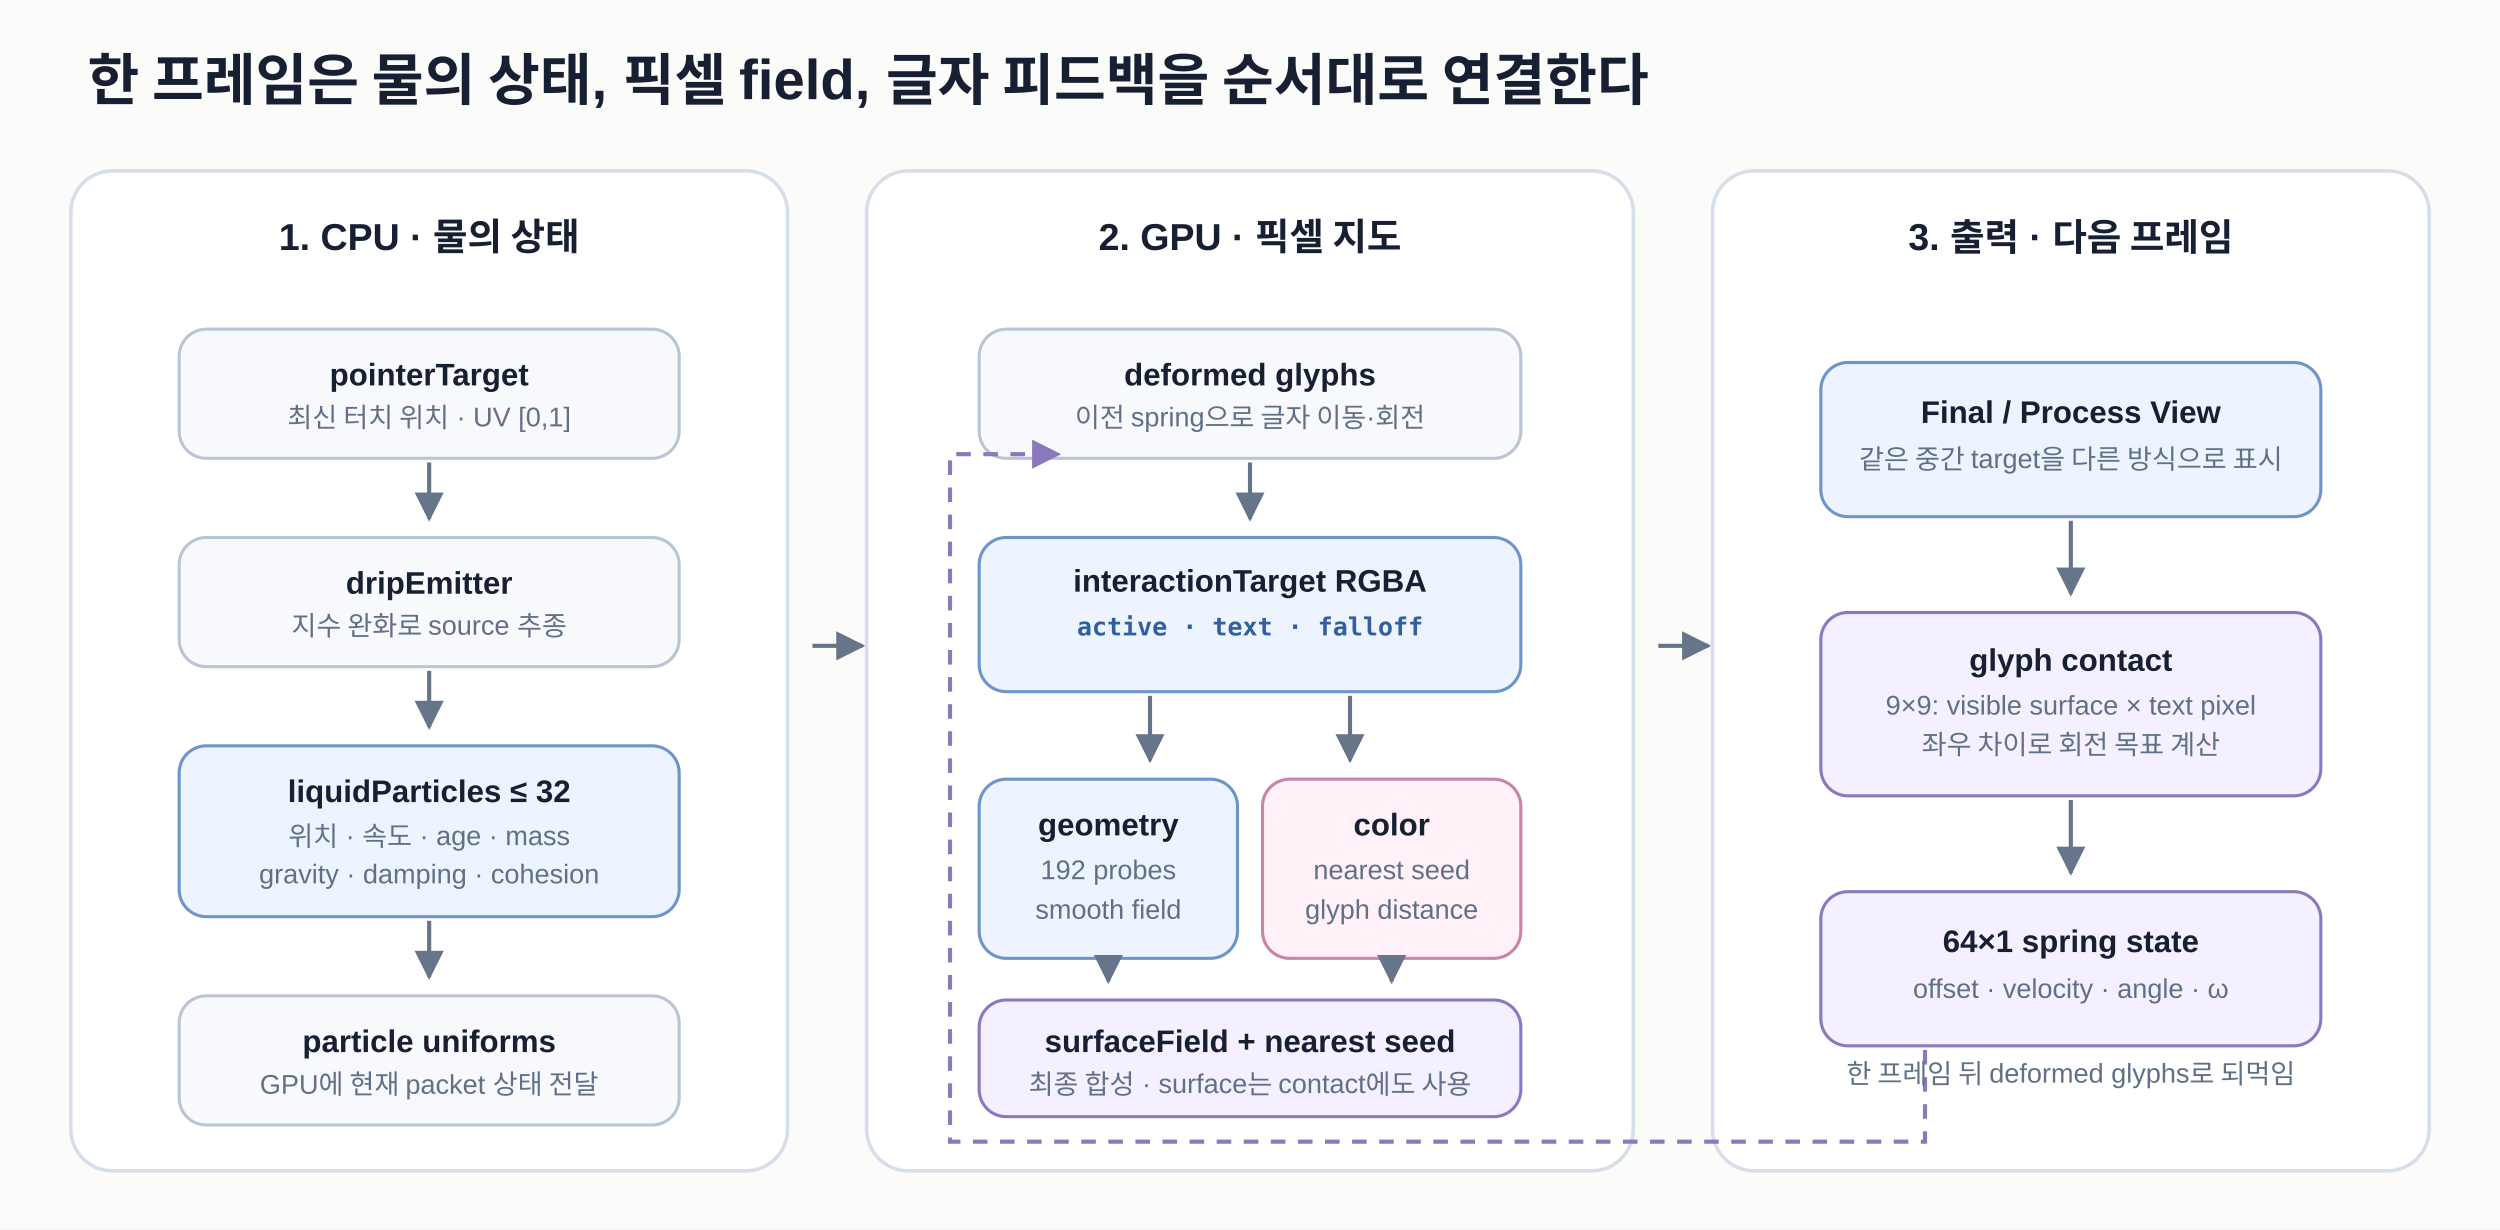
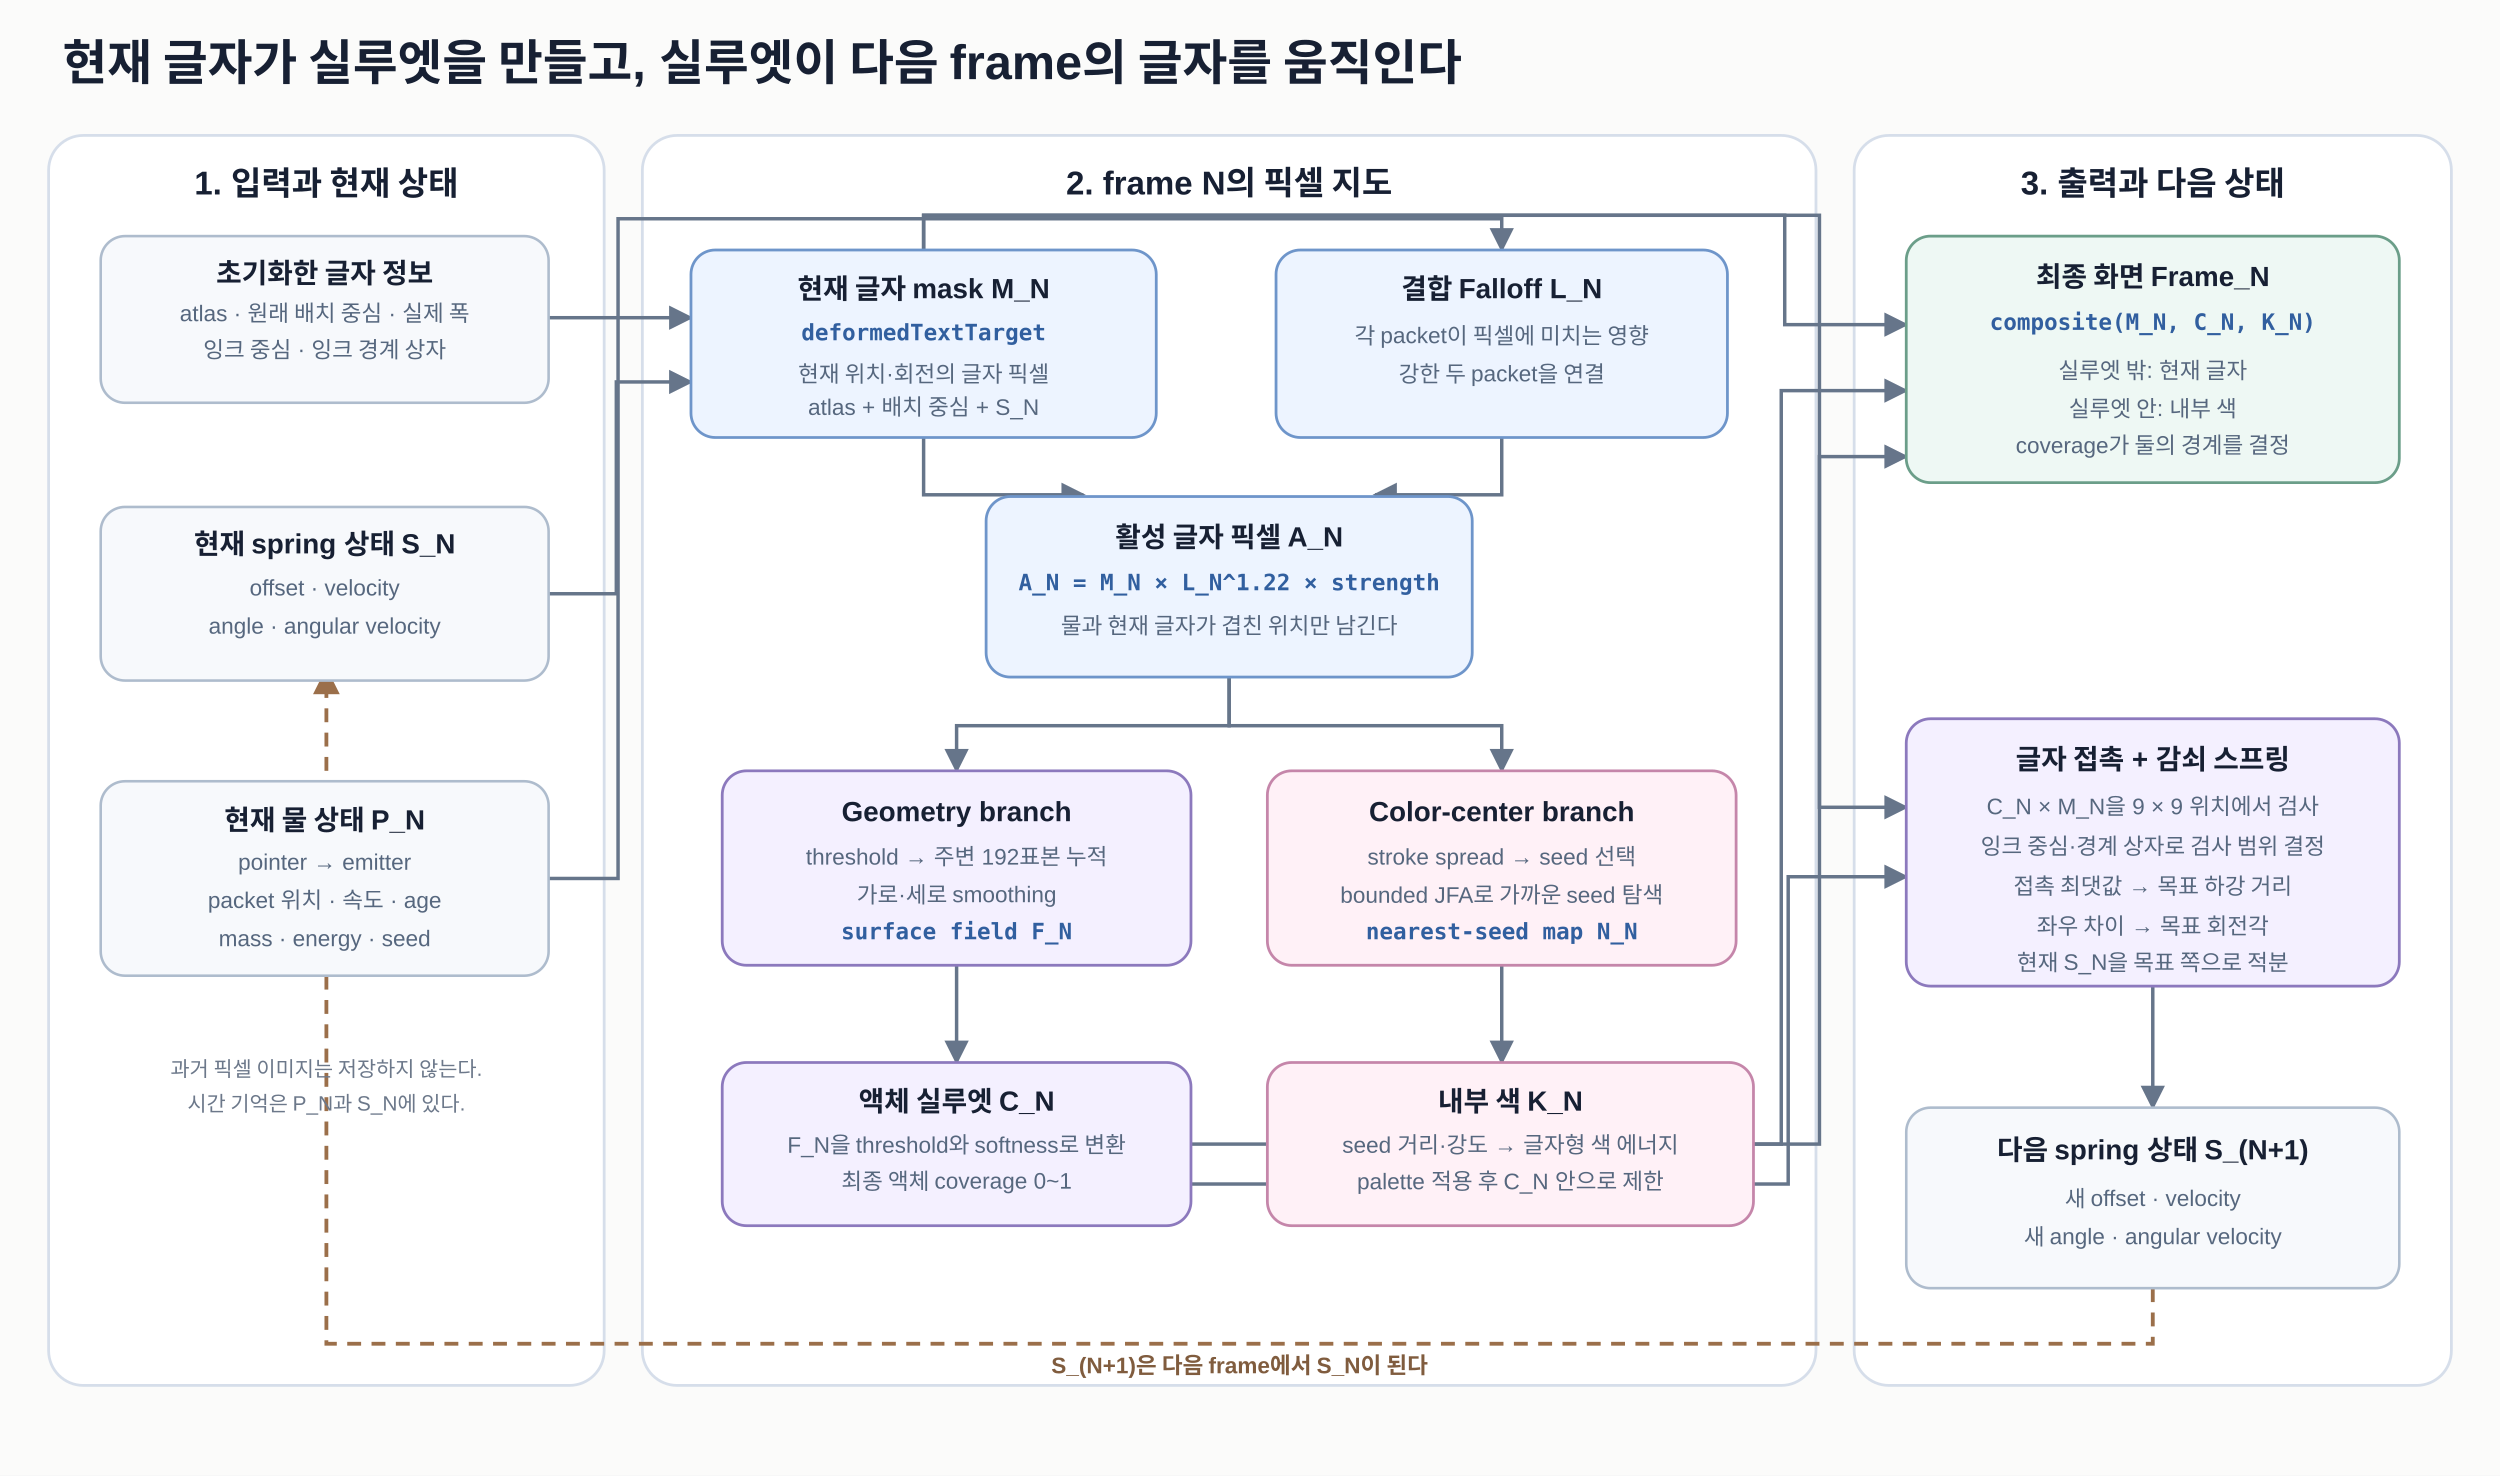
- <svg xmlns="http://www.w3.org/2000/svg" width="1200" height="590" viewBox="0 0 1200 590" role="img" aria-labelledby="title desc">
+ <svg xmlns="http://www.w3.org/2000/svg" width="1440" height="850" viewBox="0 0 1440 850" role="img" aria-labelledby="title desc">
  <defs>
    <style>
-       .title { font: 700 27px Arial, 'Apple SD Gothic Neo', sans-serif; fill: #172033; }
-       .head { font: 700 18px Arial, 'Apple SD Gothic Neo', sans-serif; fill: #172033; text-anchor: middle; }
-       .label { font: 700 15px Arial, 'Apple SD Gothic Neo', sans-serif; fill: #172033; text-anchor: middle; }
-       .small { font: 400 13px Arial, 'Apple SD Gothic Neo', sans-serif; fill: #607086; text-anchor: middle; }
-       .mono { font: 700 12px ui-monospace, SFMono-Regular, Menlo, monospace; fill: #315f9f; text-anchor: middle; }
-       .panel { fill: #fff; stroke: #d6deea; stroke-width: 1.7; }
-       .box { fill: #f7f9fc; stroke: #b8c5d5; stroke-width: 1.5; }
-       .blue { fill: #edf4ff; stroke: #6e95ca; }
-       .pink { fill: #fff1f7; stroke: #c586aa; }
-       .purple { fill: #f4f0ff; stroke: #8c79bd; }
+       .title { font: 700 28px Arial, 'Apple SD Gothic Neo', sans-serif; fill: #172033; }
+       .panel-title { font: 700 19px Arial, 'Apple SD Gothic Neo', sans-serif; fill: #172033; text-anchor: middle; }
+       .node-title { font: 700 16px Arial, 'Apple SD Gothic Neo', sans-serif; fill: #172033; text-anchor: middle; }
+       .body { font: 400 13px Arial, 'Apple SD Gothic Neo', sans-serif; fill: #56677e; text-anchor: middle; }
+       .mono { font: 700 13px ui-monospace, SFMono-Regular, Menlo, monospace; fill: #315f9f; text-anchor: middle; }
+       .note { font: 400 12px Arial, 'Apple SD Gothic Neo', sans-serif; fill: #6c788a; text-anchor: middle; }
+       .panel { fill: #ffffff; stroke: #d6deea; stroke-width: 1.6; }
+       .state { fill: #f7f9fc; stroke: #aebccd; stroke-width: 1.5; }
+       .text-node { fill: #edf4ff; stroke: #6e95ca; stroke-width: 1.6; }
+       .surface-node { fill: #f4f0ff; stroke: #8c79bd; stroke-width: 1.6; }
+       .color-node { fill: #fff1f7; stroke: #c586aa; stroke-width: 1.6; }
+       .output-node { fill: #eef8f4; stroke: #6b9e89; stroke-width: 1.6; }
      .arrow { fill: none; stroke: #66758a; stroke-width: 2; }
+       .feedback { fill: none; stroke: #9b6f4a; stroke-width: 2.2; stroke-dasharray: 8 6; }
+       .feedback-label { font: 700 13px Arial, 'Apple SD Gothic Neo', sans-serif; fill: #805c3e; text-anchor: middle; }
    </style>
    <marker id="arrow" viewBox="0 0 10 10" refX="9" refY="5" markerWidth="7" markerHeight="7" orient="auto">
      <path d="M0 0L10 5L0 10Z" fill="#66758a" />
    </marker>
-     <marker id="purpleArrow" viewBox="0 0 10 10" refX="9" refY="5" markerWidth="7" markerHeight="7" orient="auto">
-       <path d="M0 0L10 5L0 10Z" fill="#8c79bd" />
+     <marker id="feedback-arrow" viewBox="0 0 10 10" refX="9" refY="5" markerWidth="7" markerHeight="7" orient="auto">
+       <path d="M0 0L10 5L0 10Z" fill="#9b6f4a" />
    </marker>
  </defs>
-   <rect width="1200" height="590" fill="#fbfbfa" />
-   <text class="title" x="42" y="48">한 프레임은 물의 상태, 픽셀 field, 글자 피드백을 순서대로 연결한다</text>
-   <g transform="translate(34 82)">
-     <rect class="panel" width="344" height="480" rx="20" />
-     <text class="head" x="172" y="38">1. CPU · 물의 상태</text>
-     <g transform="translate(52 76)">
-       <rect class="box" width="240" height="62" rx="13" />
-       <text class="label" x="120" y="27">pointerTarget</text>
-       <text class="small" x="120" y="47">최신 터치 위치 · UV [0,1]</text>
-       <path class="arrow" d="M120 64V91" marker-end="url(#arrow)" />
-       <rect class="box" y="100" width="240" height="62" rx="13" />
-       <text class="label" x="120" y="127">dripEmitter</text>
-       <text class="small" x="120" y="147">지수 완화로 source 추종</text>
-       <path class="arrow" d="M120 164V191" marker-end="url(#arrow)" />
-       <rect class="box blue" y="200" width="240" height="82" rx="13" />
-       <text class="label" x="120" y="227">liquidParticles ≤ 32</text>
-       <text class="small" x="120" y="248">위치 · 속도 · age · mass</text>
-       <text class="small" x="120" y="266">gravity · damping · cohesion</text>
-       <path class="arrow" d="M120 284V311" marker-end="url(#arrow)" />
-       <rect class="box" y="320" width="240" height="62" rx="13" />
-       <text class="label" x="120" y="347">particle uniforms</text>
-       <text class="small" x="120" y="367">GPU에 현재 packet 상태 전달</text>
-     </g>
-   </g>
-   <path class="arrow" d="M390 310H414" marker-end="url(#arrow)" />
-   <g transform="translate(416 82)">
-     <rect class="panel" width="368" height="480" rx="20" />
-     <text class="head" x="184" y="38">2. GPU · 픽셀 지도</text>
-     <g transform="translate(54 76)">
-       <rect class="box" width="260" height="62" rx="13" />
-       <text class="label" x="130" y="27">deformed glyphs</text>
-       <text class="small" x="130" y="47">이전 spring으로 글자 이동·회전</text>
-       <path class="arrow" d="M130 64V91" marker-end="url(#arrow)" />
-       <rect class="box blue" y="100" width="260" height="74" rx="13" />
-       <text class="label" x="130" y="126">interactionTarget RGBA</text>
-       <text class="mono" x="130" y="147">active · text · falloff</text>
-       <path class="arrow" d="M82 176V207" marker-end="url(#arrow)" />
-       <path class="arrow" d="M178 176V207" marker-end="url(#arrow)" />
-       <rect class="box blue" y="216" width="124" height="86" rx="13" />
-       <text class="label" x="62" y="243">geometry</text>
-       <text class="small" x="62" y="264">192 probes</text>
-       <text class="small" x="62" y="283">smooth field</text>
-       <rect class="box pink" x="136" y="216" width="124" height="86" rx="13" />
-       <text class="label" x="198" y="243">color</text>
-       <text class="small" x="198" y="264">nearest seed</text>
-       <text class="small" x="198" y="283">glyph distance</text>
-       <path class="arrow" d="M62 304V313" marker-end="url(#arrow)" />
-       <path class="arrow" d="M198 304V313" marker-end="url(#arrow)" />
-       <rect class="box purple" y="322" width="260" height="56" rx="13" />
-       <text class="label" x="130" y="347">surfaceField + nearest seed</text>
-       <text class="small" x="130" y="367">최종 합성 · surface는 contact에도 사용</text>
-     </g>
-   </g>
-   <path class="arrow" d="M796 310H820" marker-end="url(#arrow)" />
-   <g transform="translate(822 82)">
-     <rect class="panel" width="344" height="480" rx="20" />
-     <text class="head" x="172" y="38">3. 출력 · 다음 프레임</text>
-     <g transform="translate(52 92)">
-       <rect class="box blue" width="240" height="74" rx="13" />
-       <text class="label" x="120" y="29">Final / Process View</text>
-       <text class="small" x="120" y="51">같은 중간 target을 다른 방식으로 표시</text>
-       <path class="arrow" d="M120 76V111" marker-end="url(#arrow)" />
-       <rect class="box purple" y="120" width="240" height="88" rx="13" />
-       <text class="label" x="120" y="148">glyph contact</text>
-       <text class="small" x="120" y="169">9×9: visible surface × text pixel</text>
-       <text class="small" x="120" y="188">좌우 차이로 회전 목표 계산</text>
-       <path class="arrow" d="M120 210V245" marker-end="url(#arrow)" />
-       <rect class="box purple" y="254" width="240" height="74" rx="13" />
-       <text class="label" x="120" y="283">64×1 spring state</text>
-       <text class="small" x="120" y="305">offset · velocity · angle · ω</text>
-       <path d="M50 330V374H-418V44H-366" fill="none" stroke="#8c79bd" stroke-width="2" stroke-dasharray="7 6" marker-end="url(#purpleArrow)" />
-       <text class="small" x="120" y="346">한 프레임 뒤 deformed glyphs로 되먹임</text>
-     </g>
-   </g>
+   <rect width="1440" height="850" fill="#fbfbfa" />
+   <text class="title" x="36" y="46">현재 글자가 실루엣을 만들고, 실루엣이 다음 frame의 글자를 움직인다</text>
+   <rect class="panel" x="28" y="78" width="320" height="720" rx="20" />
+   <rect class="panel" x="370" y="78" width="676" height="720" rx="20" />
+   <rect class="panel" x="1068" y="78" width="344" height="720" rx="20" />
+   <text class="panel-title" x="188" y="112">1. 입력과 현재 상태</text>
+   <text class="panel-title" x="708" y="112">2. frame N의 픽셀 지도</text>
+   <text class="panel-title" x="1240" y="112">3. 출력과 다음 상태</text>
+   <path class="arrow" d="M316 183H398" marker-end="url(#arrow)" />
+   <path class="arrow" d="M316 342H355V220H398" marker-end="url(#arrow)" />
+   <path class="arrow" d="M316 506H356V126H865V144" marker-end="url(#arrow)" />
+   <path class="arrow" d="M532 252V285H624" marker-end="url(#arrow)" />
+   <path class="arrow" d="M865 252V285H792" marker-end="url(#arrow)" />
+   <path class="arrow" d="M708 390V418H551V444" marker-end="url(#arrow)" />
+   <path class="arrow" d="M708 390V418H865V444" marker-end="url(#arrow)" />
+   <path class="arrow" d="M551 556V612" marker-end="url(#arrow)" />
+   <path class="arrow" d="M865 556V612" marker-end="url(#arrow)" />
+   <path class="arrow" d="M532 144V124H1028V187H1098" marker-end="url(#arrow)" />
+   <path class="arrow" d="M686 659H1026V225H1098" marker-end="url(#arrow)" />
+   <path class="arrow" d="M1010 659H1048V263H1098" marker-end="url(#arrow)" />
+   <path class="arrow" d="M532 144V124H1048V465H1098" marker-end="url(#arrow)" />
+   <path class="arrow" d="M686 682H1030V505H1098" marker-end="url(#arrow)" />
+   <path class="arrow" d="M1240 568V638" marker-end="url(#arrow)" />
+   <path class="feedback" d="M1240 742V774H188V386" marker-end="url(#feedback-arrow)" />
+   <text class="feedback-label" x="714" y="791">S_(N+1)은 다음 frame에서 S_N이 된다</text>
+   <rect class="state" x="58" y="136" width="258" height="96" rx="14" />
+   <text class="node-title" x="187" y="163">초기화한 글자 정보</text>
+   <text class="body" x="187" y="185">atlas · 원래 배치 중심 · 실제 폭</text>
+   <text class="body" x="187" y="206">잉크 중심 · 잉크 경계 상자</text>
+   <rect class="state" x="58" y="292" width="258" height="100" rx="14" />
+   <text class="node-title" x="187" y="319">현재 spring 상태 S_N</text>
+   <text class="body" x="187" y="343">offset · velocity</text>
+   <text class="body" x="187" y="365">angle · angular velocity</text>
+   <rect class="state" x="58" y="450" width="258" height="112" rx="14" />
+   <text class="node-title" x="187" y="478">현재 물 상태 P_N</text>
+   <text class="body" x="187" y="501">pointer → emitter</text>
+   <text class="body" x="187" y="523">packet 위치 · 속도 · age</text>
+   <text class="body" x="187" y="545">mass · energy · seed</text>
+   <text class="note" x="188" y="620">과거 픽셀 이미지는 저장하지 않는다.</text>
+   <text class="note" x="188" y="640">시간 기억은 P_N과 S_N에 있다.</text>
+   <rect class="text-node" x="398" y="144" width="268" height="108" rx="14" />
+   <text class="node-title" x="532" y="172">현재 글자 mask M_N</text>
+   <text class="mono" x="532" y="196">deformedTextTarget</text>
+   <text class="body" x="532" y="220">현재 위치·회전의 글자 픽셀</text>
+   <text class="body" x="532" y="239">atlas + 배치 중심 + S_N</text>
+   <rect class="text-node" x="735" y="144" width="260" height="108" rx="14" />
+   <text class="node-title" x="865" y="172">결합 Falloff L_N</text>
+   <text class="body" x="865" y="198">각 packet이 픽셀에 미치는 영향</text>
+   <text class="body" x="865" y="220">강한 두 packet을 연결</text>
+   <rect class="text-node" x="568" y="286" width="280" height="104" rx="14" />
+   <text class="node-title" x="708" y="315">활성 글자 픽셀 A_N</text>
+   <text class="mono" x="708" y="340">A_N = M_N × L_N^1.22 × strength</text>
+   <text class="body" x="708" y="365">물과 현재 글자가 겹친 위치만 남긴다</text>
+   <rect class="surface-node" x="416" y="444" width="270" height="112" rx="14" />
+   <text class="node-title" x="551" y="473">Geometry branch</text>
+   <text class="body" x="551" y="498">threshold → 주변 192표본 누적</text>
+   <text class="body" x="551" y="520">가로·세로 smoothing</text>
+   <text class="mono" x="551" y="541">surface field F_N</text>
+   <rect class="color-node" x="730" y="444" width="270" height="112" rx="14" />
+   <text class="node-title" x="865" y="473">Color-center branch</text>
+   <text class="body" x="865" y="498">stroke spread → seed 선택</text>
+   <text class="body" x="865" y="520">bounded JFA로 가까운 seed 탐색</text>
+   <text class="mono" x="865" y="541">nearest-seed map N_N</text>
+   <rect class="surface-node" x="416" y="612" width="270" height="94" rx="14" />
+   <text class="node-title" x="551" y="640">액체 실루엣 C_N</text>
+   <text class="body" x="551" y="664">F_N을 threshold와 softness로 변환</text>
+   <text class="body" x="551" y="685">최종 액체 coverage 0~1</text>
+   <rect class="color-node" x="730" y="612" width="280" height="94" rx="14" />
+   <text class="node-title" x="870" y="640">내부 색 K_N</text>
+   <text class="body" x="870" y="664">seed 거리·강도 → 글자형 색 에너지</text>
+   <text class="body" x="870" y="685">palette 적용 후 C_N 안으로 제한</text>
+   <rect class="output-node" x="1098" y="136" width="284" height="142" rx="14" />
+   <text class="node-title" x="1240" y="165">최종 화면 Frame_N</text>
+   <text class="mono" x="1240" y="190">composite(M_N, C_N, K_N)</text>
+   <text class="body" x="1240" y="218">실루엣 밖: 현재 글자</text>
+   <text class="body" x="1240" y="240">실루엣 안: 내부 색</text>
+   <text class="body" x="1240" y="261">coverage가 둘의 경계를 결정</text>
+   <rect class="surface-node" x="1098" y="414" width="284" height="154" rx="14" />
+   <text class="node-title" x="1240" y="443">글자 접촉 + 감쇠 스프링</text>
+   <text class="body" x="1240" y="469">C_N × M_N을 9 × 9 위치에서 검사</text>
+   <text class="body" x="1240" y="492">잉크 중심·경계 상자로 검사 범위 결정</text>
+   <text class="body" x="1240" y="515">접촉 최댓값 → 목표 하강 거리</text>
+   <text class="body" x="1240" y="538">좌우 차이 → 목표 회전각</text>
+   <text class="body" x="1240" y="559">현재 S_N을 목표 쪽으로 적분</text>
+   <rect class="state" x="1098" y="638" width="284" height="104" rx="14" />
+   <text class="node-title" x="1240" y="668">다음 spring 상태 S_(N+1)</text>
+   <text class="body" x="1240" y="695">새 offset · velocity</text>
+   <text class="body" x="1240" y="717">새 angle · angular velocity</text>
</svg>
